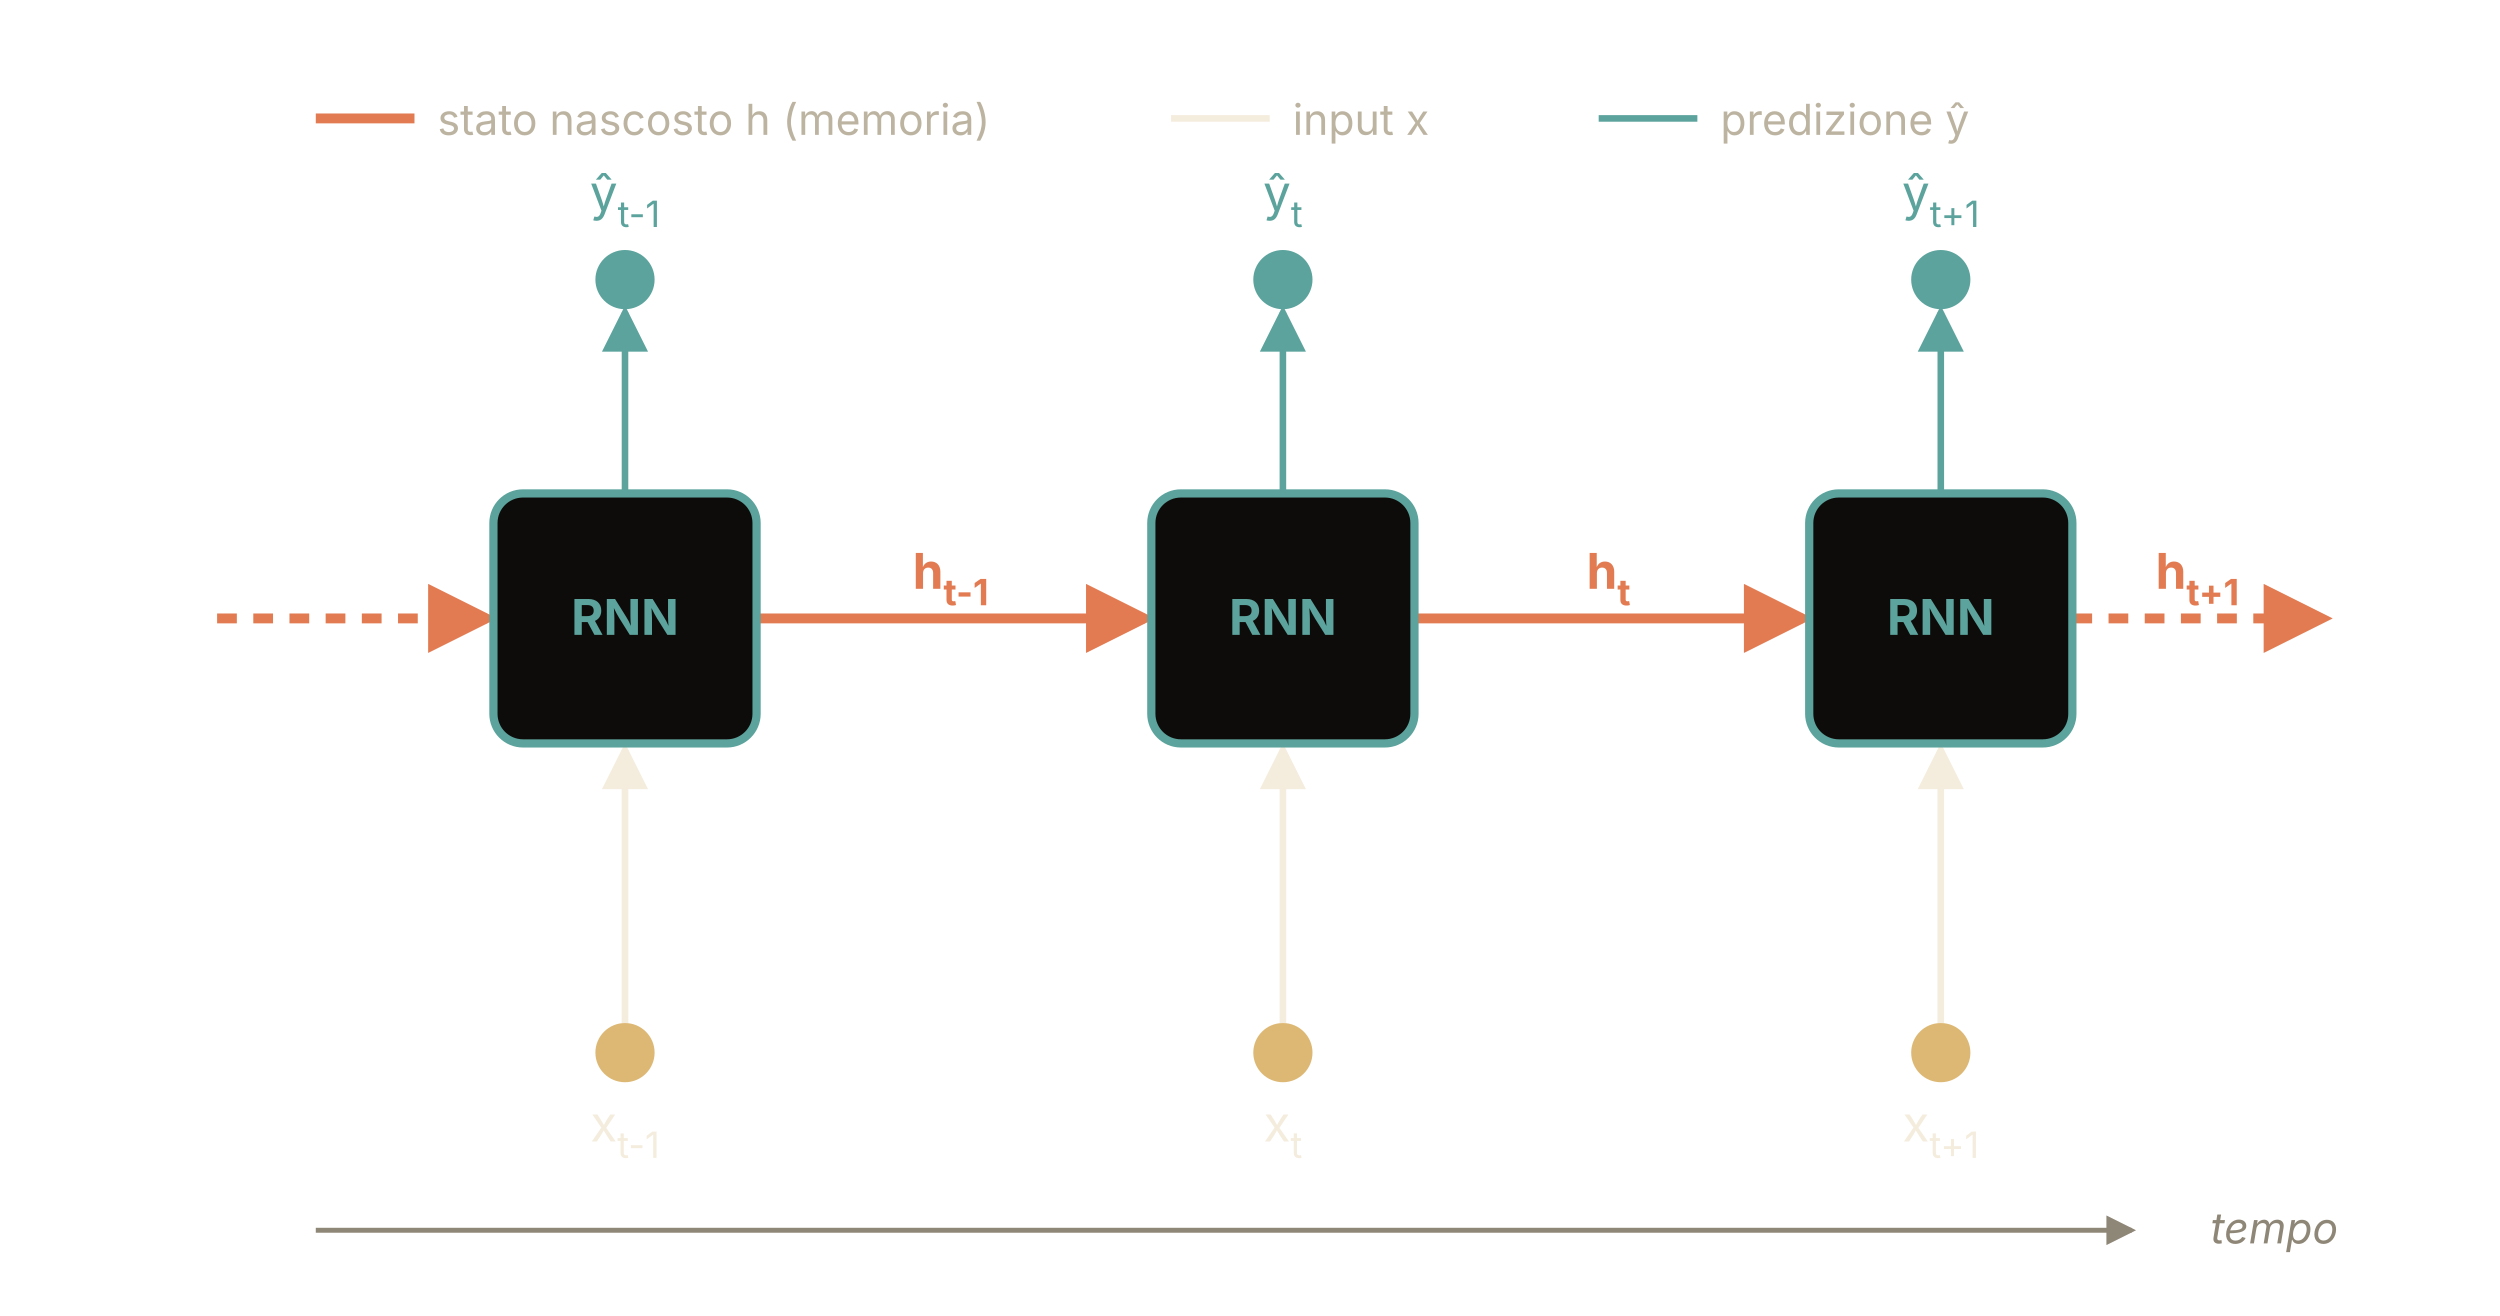
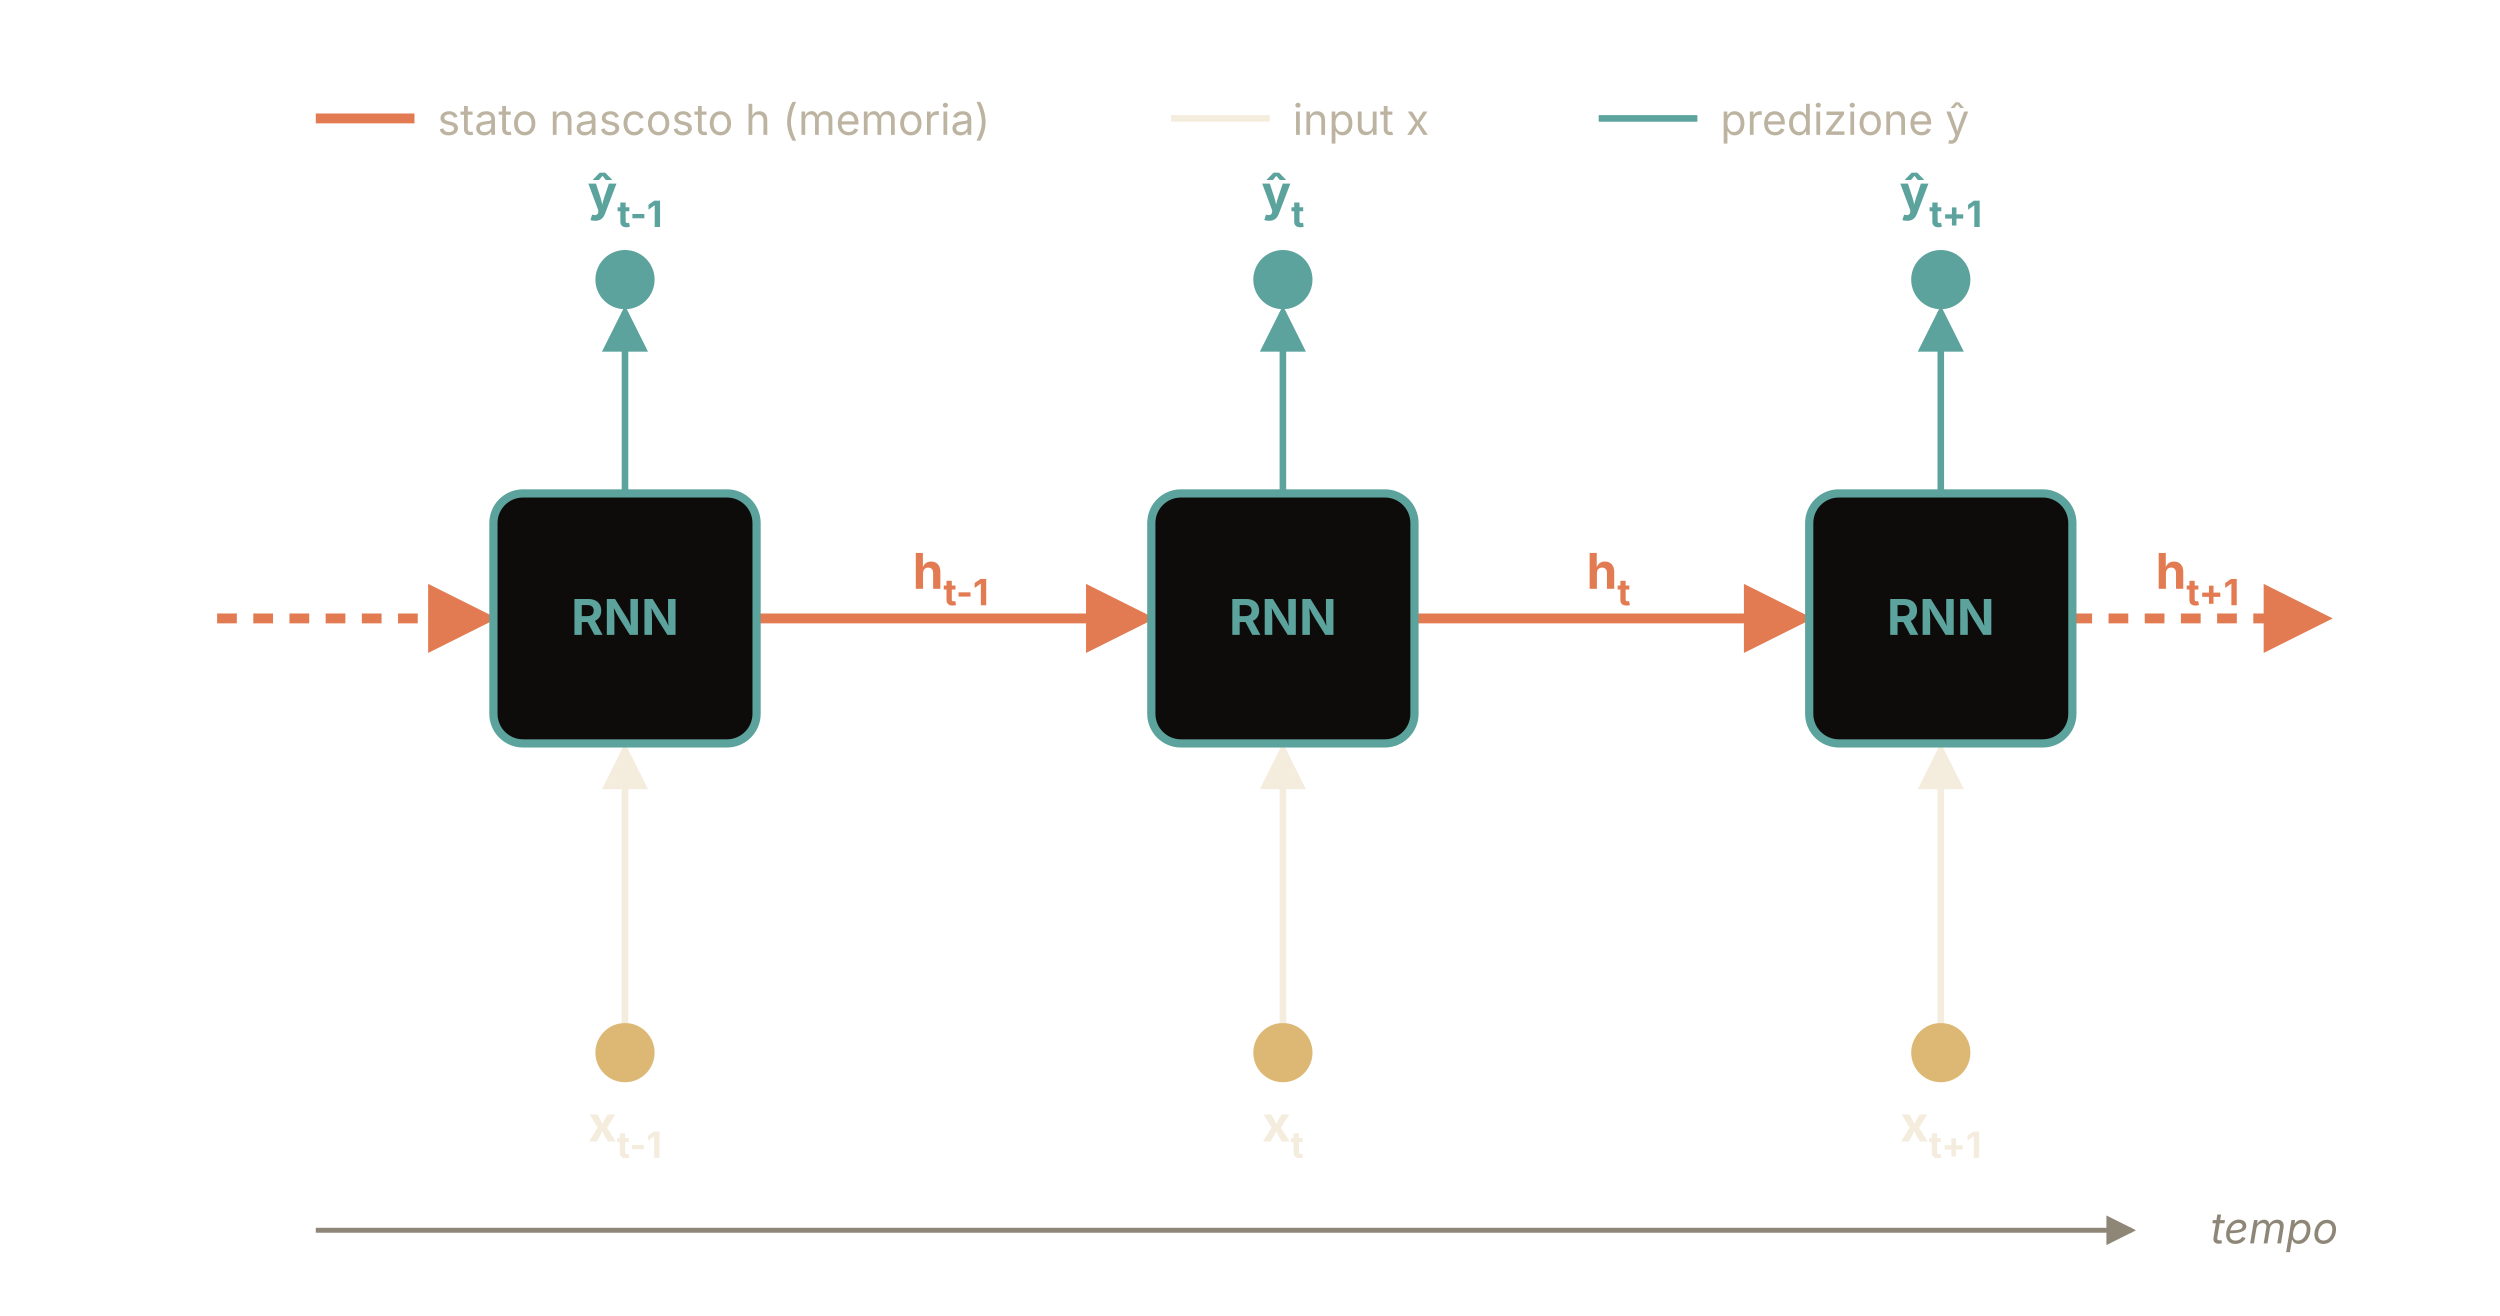
<svg xmlns="http://www.w3.org/2000/svg" viewBox="0 0 760 400" font-family="'Inter', -apple-system, Segoe UI, sans-serif" role="img" aria-label="Una RNN srotolata nel tempo: la stessa cella ripetuta ai passi t-1, t e t+1, con lo stato nascosto passato in avanti; a ogni passo un input in ingresso e una predizione in uscita.">
  <defs>
    <marker id="ah-terra" viewBox="0 0 10 10" refX="8.5" refY="5" markerWidth="7" markerHeight="7" orient="auto-start-reverse">
      <path d="M0,0 L10,5 L0,10 z" fill="#E27B52" />
    </marker>
    <marker id="ah-dark" viewBox="0 0 10 10" refX="8.5" refY="5" markerWidth="7" markerHeight="7" orient="auto-start-reverse">
      <path d="M0,0 L10,5 L0,10 z" fill="#F4ECDD" />
    </marker>
    <marker id="ah-teal" viewBox="0 0 10 10" refX="8.5" refY="5" markerWidth="7" markerHeight="7" orient="auto-start-reverse">
      <path d="M0,0 L10,5 L0,10 z" fill="#5BA39C" />
    </marker>
    <marker id="ah-muted" viewBox="0 0 10 10" refX="8.5" refY="5" markerWidth="6" markerHeight="6" orient="auto-start-reverse">
      <path d="M0,0 L10,5 L0,10 z" fill="#8E8676" />
    </marker>
  </defs>
  <line x1="96" y1="374" x2="648" y2="374" stroke="#8E8676" stroke-width="1.5" marker-end="url(#ah-muted)" />
  <text x="672" y="378" font-size="13" font-style="italic" fill="#8E8676">tempo</text>
  <line x1="66" y1="188" x2="148" y2="188" stroke="#E27B52" stroke-width="3" stroke-dasharray="6 5" marker-end="url(#ah-terra)" />
  <line x1="230" y1="188" x2="348" y2="188" stroke="#E27B52" stroke-width="3" marker-end="url(#ah-terra)" />
  <text x="289" y="179" font-size="15" text-anchor="middle" fill="#E27B52" font-weight="700">h<tspan font-size="11" dy="5">t-1</tspan>
  </text>
  <line x1="430" y1="188" x2="548" y2="188" stroke="#E27B52" stroke-width="3" marker-end="url(#ah-terra)" />
  <text x="489" y="179" font-size="15" text-anchor="middle" fill="#E27B52" font-weight="700">h<tspan font-size="11" dy="5">t</tspan>
  </text>
  <line x1="630" y1="188" x2="706" y2="188" stroke="#E27B52" stroke-width="3" stroke-dasharray="6 5" marker-end="url(#ah-terra)" />
  <text x="668" y="179" font-size="15" text-anchor="middle" fill="#E27B52" font-weight="700">h<tspan font-size="11" dy="5">t+1</tspan>
  </text>
  <circle cx="190" cy="320" r="9" fill="#DDB874" />
  <line x1="190" y1="311" x2="190" y2="228" stroke="#F4ECDD" stroke-width="2" marker-end="url(#ah-dark)" />
-   <text x="190" y="347" font-size="15" text-anchor="middle" fill="#F4ECDD">x<tspan font-size="11" dy="5">t-1</tspan>
+   <text x="190" y="347" font-size="15" text-anchor="middle" font-weight="700" fill="#F4ECDD">x<tspan font-size="11" dy="5">t-1</tspan>
  </text>
  <line x1="190" y1="150" x2="190" y2="95" stroke="#5BA39C" stroke-width="2" marker-end="url(#ah-teal)" />
  <circle cx="190" cy="85" r="9" fill="#5BA39C" />
-   <text x="190" y="64" font-size="15" text-anchor="middle" fill="#5BA39C">ŷ<tspan font-size="11" dy="5">t-1</tspan>
+   <text x="190" y="64" font-size="15" text-anchor="middle" font-weight="700" fill="#5BA39C">ŷ<tspan font-size="11" dy="5">t-1</tspan>
  </text>
  <rect x="150" y="150" width="80" height="76" rx="9" fill="#0E0C0A" stroke="#5BA39C" stroke-width="2.5" />
  <text x="190" y="193" font-size="15" text-anchor="middle" fill="#5BA39C" font-weight="700">RNN</text>
  <circle cx="390" cy="320" r="9" fill="#DDB874" />
  <line x1="390" y1="311" x2="390" y2="228" stroke="#F4ECDD" stroke-width="2" marker-end="url(#ah-dark)" />
-   <text x="390" y="347" font-size="15" text-anchor="middle" fill="#F4ECDD">x<tspan font-size="11" dy="5">t</tspan>
+   <text x="390" y="347" font-size="15" text-anchor="middle" font-weight="700" fill="#F4ECDD">x<tspan font-size="11" dy="5">t</tspan>
  </text>
  <line x1="390" y1="150" x2="390" y2="95" stroke="#5BA39C" stroke-width="2" marker-end="url(#ah-teal)" />
  <circle cx="390" cy="85" r="9" fill="#5BA39C" />
-   <text x="390" y="64" font-size="15" text-anchor="middle" fill="#5BA39C">ŷ<tspan font-size="11" dy="5">t</tspan>
+   <text x="390" y="64" font-size="15" text-anchor="middle" font-weight="700" fill="#5BA39C">ŷ<tspan font-size="11" dy="5">t</tspan>
  </text>
  <rect x="350" y="150" width="80" height="76" rx="9" fill="#0E0C0A" stroke="#5BA39C" stroke-width="2.5" />
  <text x="390" y="193" font-size="15" text-anchor="middle" fill="#5BA39C" font-weight="700">RNN</text>
  <circle cx="590" cy="320" r="9" fill="#DDB874" />
  <line x1="590" y1="311" x2="590" y2="228" stroke="#F4ECDD" stroke-width="2" marker-end="url(#ah-dark)" />
-   <text x="590" y="347" font-size="15" text-anchor="middle" fill="#F4ECDD">x<tspan font-size="11" dy="5">t+1</tspan>
+   <text x="590" y="347" font-size="15" text-anchor="middle" font-weight="700" fill="#F4ECDD">x<tspan font-size="11" dy="5">t+1</tspan>
  </text>
  <line x1="590" y1="150" x2="590" y2="95" stroke="#5BA39C" stroke-width="2" marker-end="url(#ah-teal)" />
  <circle cx="590" cy="85" r="9" fill="#5BA39C" />
-   <text x="590" y="64" font-size="15" text-anchor="middle" fill="#5BA39C">ŷ<tspan font-size="11" dy="5">t+1</tspan>
+   <text x="590" y="64" font-size="15" text-anchor="middle" font-weight="700" fill="#5BA39C">ŷ<tspan font-size="11" dy="5">t+1</tspan>
  </text>
  <rect x="550" y="150" width="80" height="76" rx="9" fill="#0E0C0A" stroke="#5BA39C" stroke-width="2.5" />
  <text x="590" y="193" font-size="15" text-anchor="middle" fill="#5BA39C" font-weight="700">RNN</text>
  <line x1="96" y1="36" x2="126" y2="36" stroke="#E27B52" stroke-width="3" />
  <text x="133" y="41" font-size="13" fill="#BCB3A1">stato nascosto h (memoria)</text>
  <line x1="356" y1="36" x2="386" y2="36" stroke="#F4ECDD" stroke-width="2" />
  <text x="393" y="41" font-size="13" fill="#BCB3A1">input x</text>
  <line x1="486" y1="36" x2="516" y2="36" stroke="#5BA39C" stroke-width="2" />
  <text x="523" y="41" font-size="13" fill="#BCB3A1">predizione ŷ</text>
</svg>
